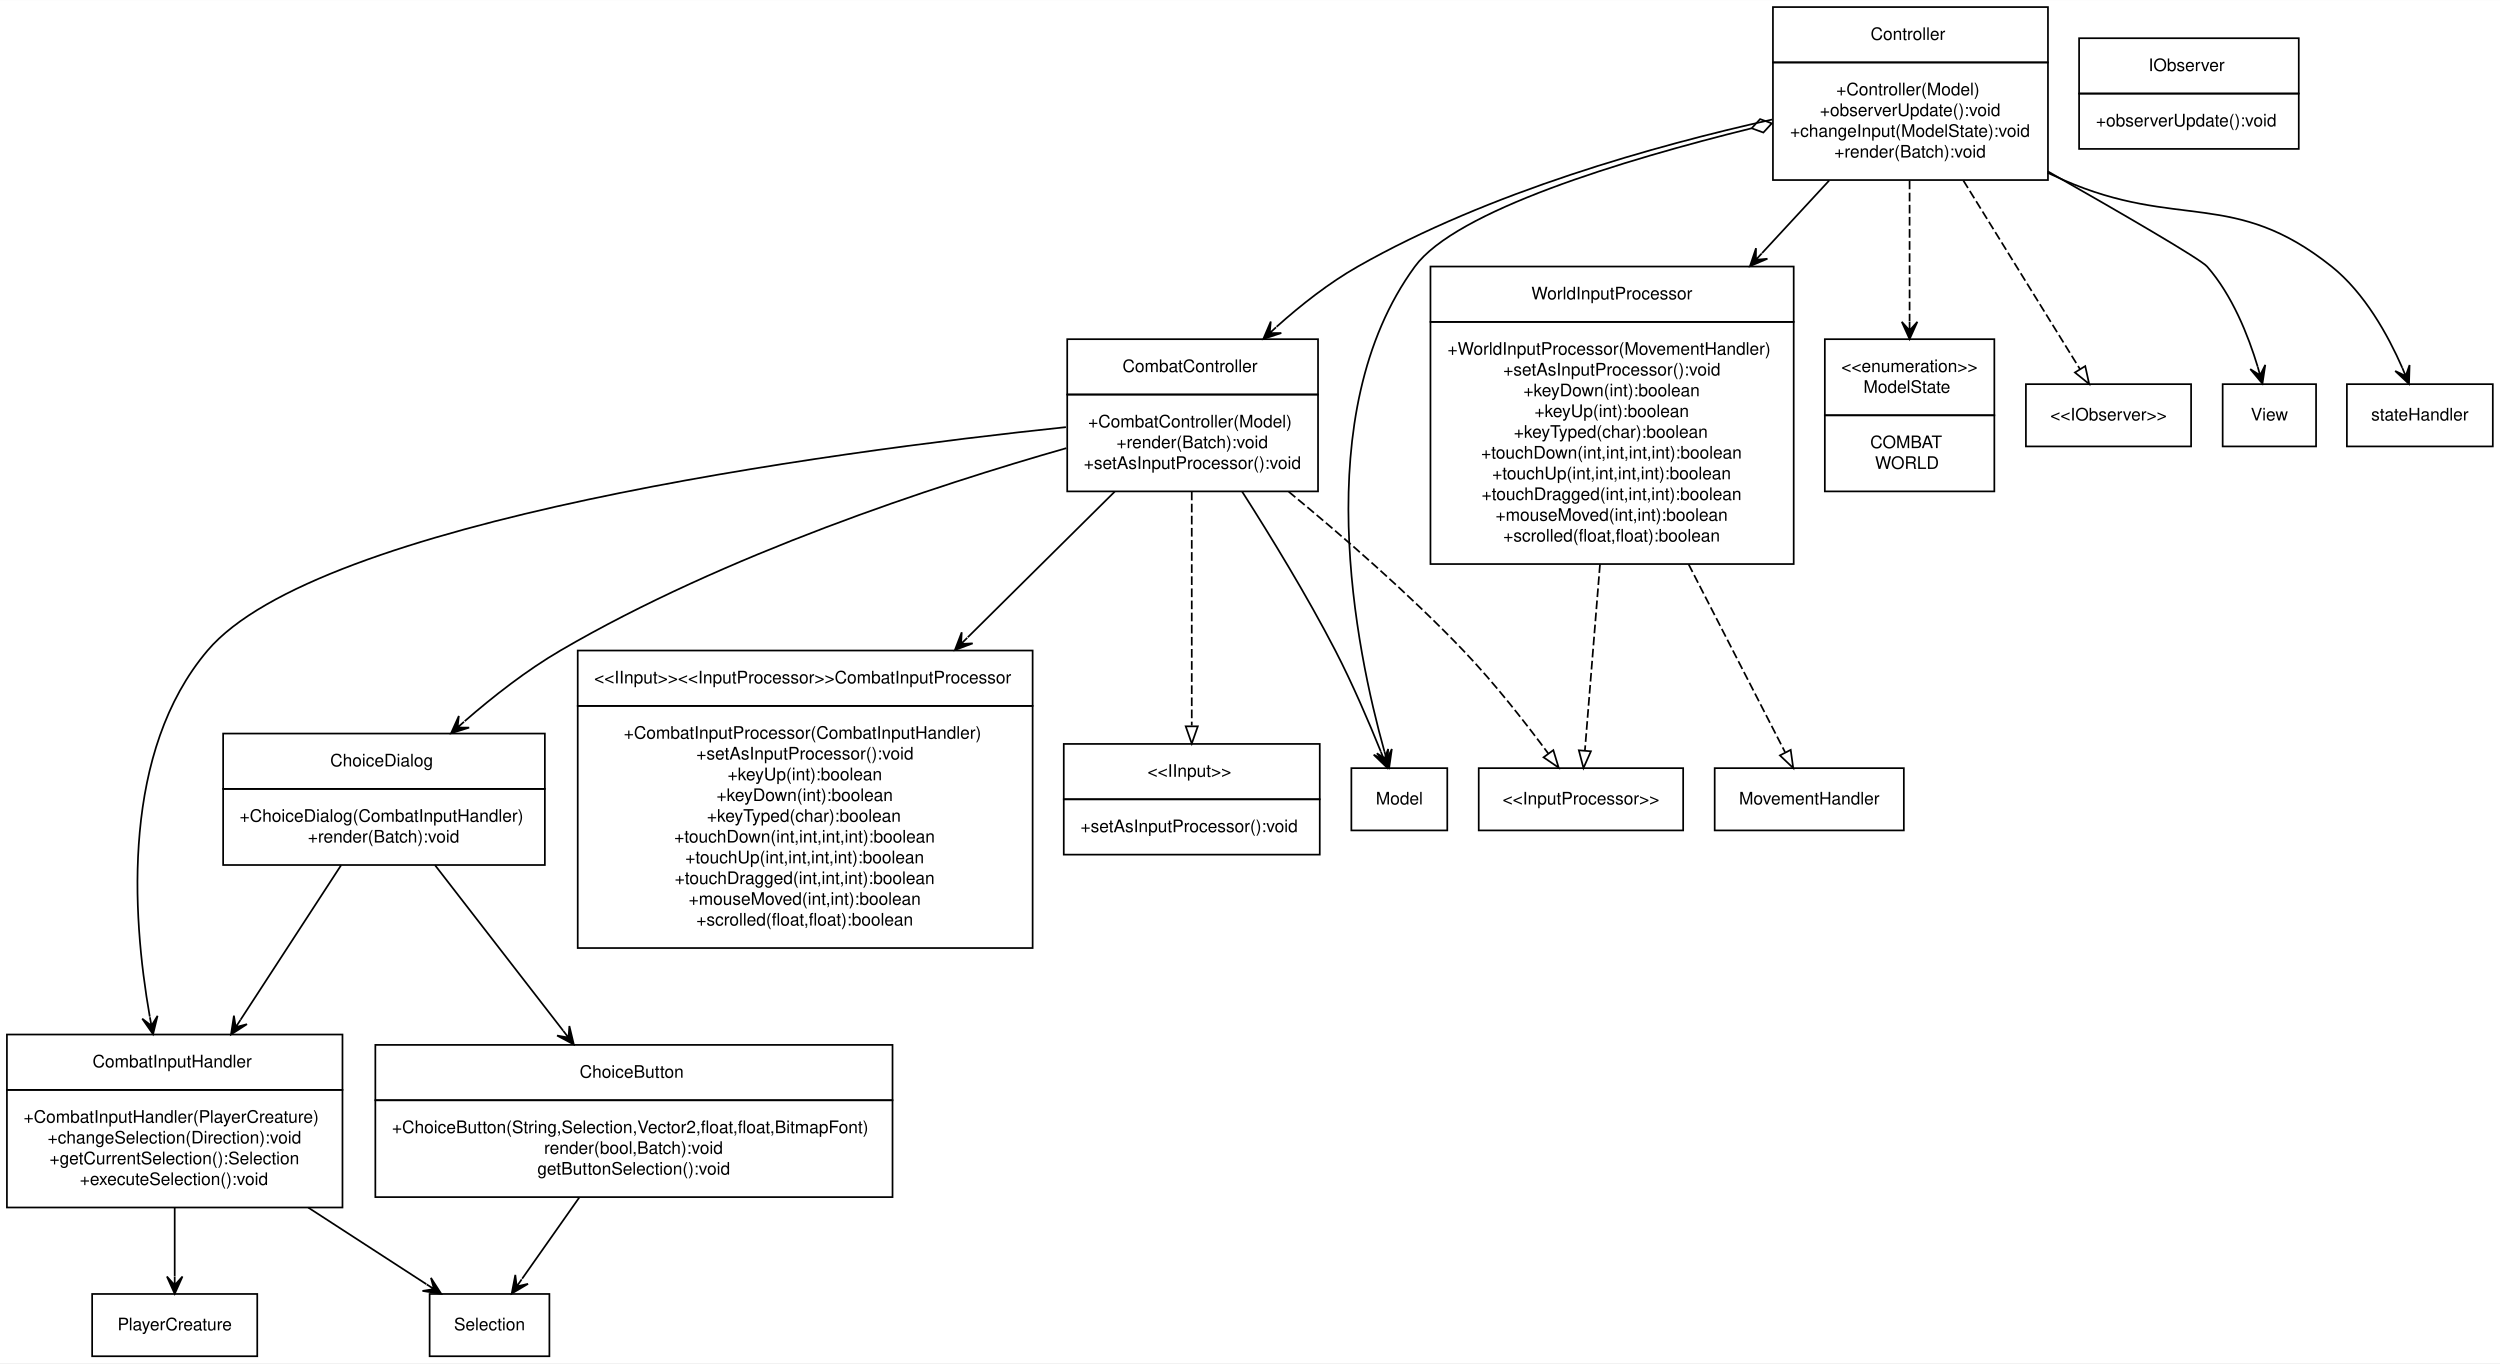
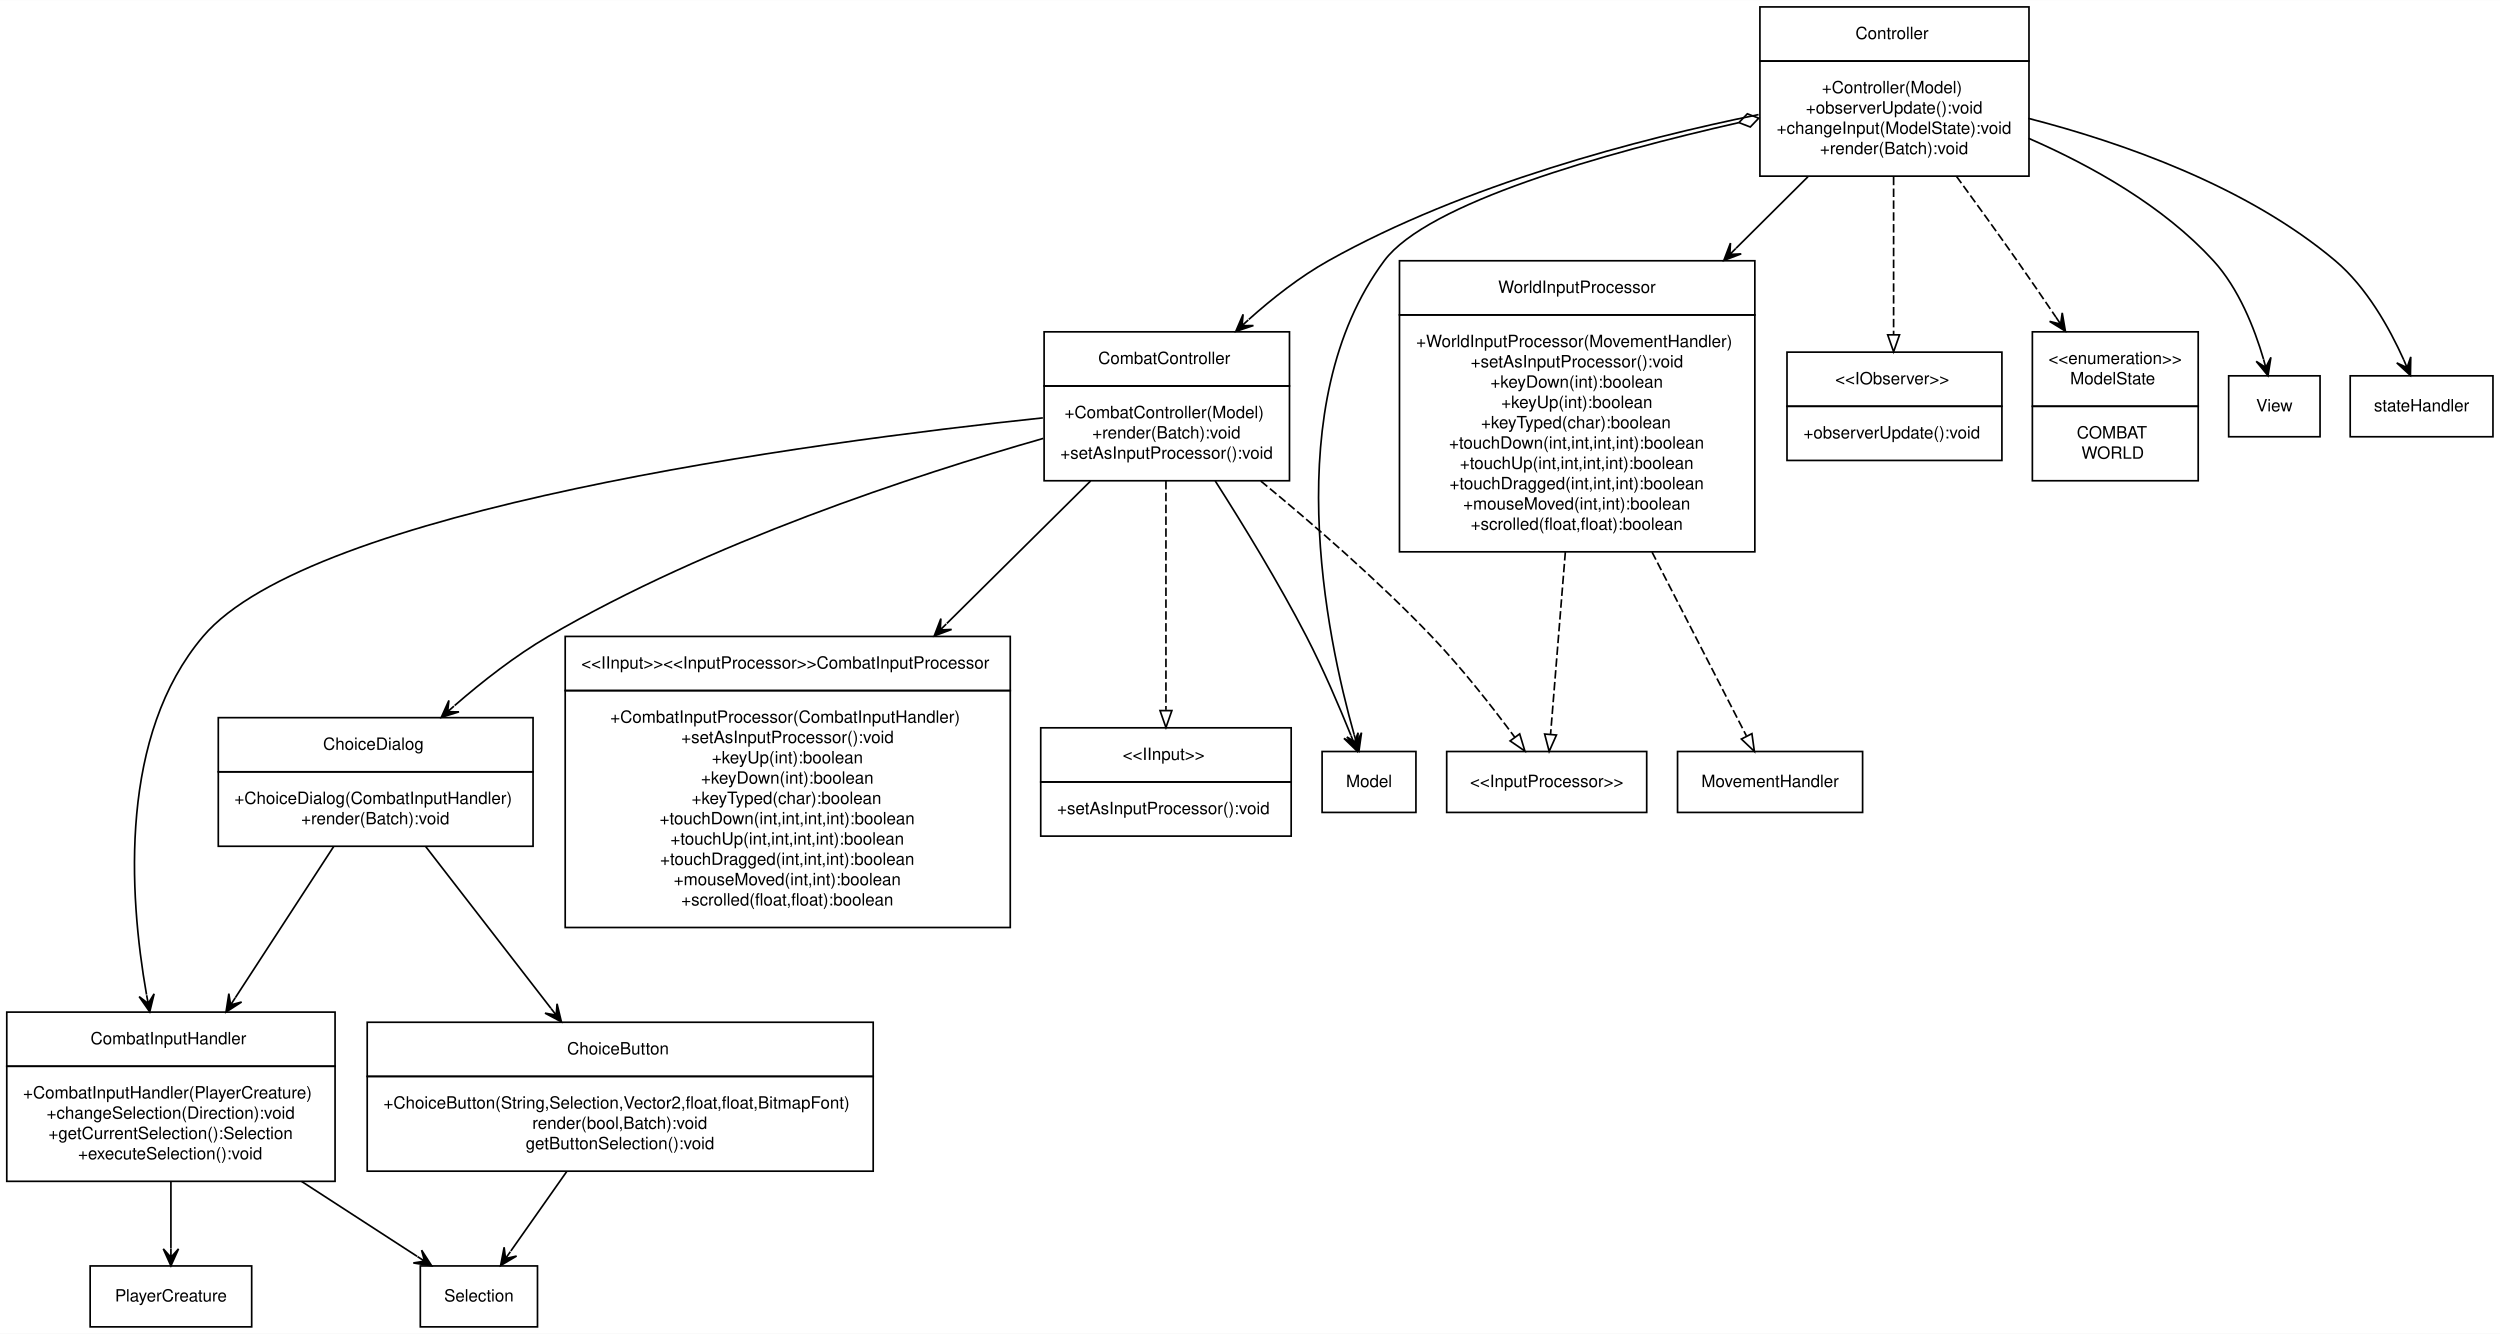
- <svg xmlns="http://www.w3.org/2000/svg" width="1445pt" height="788pt" viewBox="0.00 0.00 1445.34 788.00">
+ <svg xmlns="http://www.w3.org/2000/svg" width="1477pt" height="788pt" viewBox="0.00 0.00 1477.34 788.00">
  <g id="graph0" class="graph" transform="scale(1 1) rotate(0) translate(4 784)">
-     <polygon fill="#ffffff" stroke="transparent" points="-4,4 -4,-784 1441.34,-784 1441.34,4 -4,4" />
+     <polygon fill="#ffffff" stroke="transparent" points="-4,4 -4,-784 1473.34,-784 1473.34,4 -4,4" />
    <g id="node1" class="node">
-       <polygon fill="none" stroke="#000000" points="1021,-748 1021,-780 1180,-780 1180,-748 1021,-748" />
-       <text text-anchor="start" x="1077.446" y="-761" font-family="Helvetica,sans-Serif" font-size="10.00" fill="#000000">Controller </text>
-       <polygon fill="none" stroke="#000000" points="1021,-680 1021,-748 1180,-748 1180,-680 1021,-680" />
-       <text text-anchor="start" x="1057.584" y="-729" font-family="Helvetica,sans-Serif" font-size="10.00" fill="#000000"> +Controller(Model)</text>
-       <text text-anchor="start" x="1048.13" y="-717" font-family="Helvetica,sans-Serif" font-size="10.00" fill="#000000">+observerUpdate():void</text>
-       <text text-anchor="start" x="1030.893" y="-705" font-family="Helvetica,sans-Serif" font-size="10.00" fill="#000000">+changeInput(ModelState):void</text>
-       <text text-anchor="start" x="1056.464" y="-693" font-family="Helvetica,sans-Serif" font-size="10.00" fill="#000000">+render(Batch):void</text>
+       <polygon fill="none" stroke="#000000" points="1036,-748 1036,-780 1195,-780 1195,-748 1036,-748" />
+       <text text-anchor="start" x="1092.446" y="-761" font-family="Helvetica,sans-Serif" font-size="10.00" fill="#000000">Controller </text>
+       <polygon fill="none" stroke="#000000" points="1036,-680 1036,-748 1195,-748 1195,-680 1036,-680" />
+       <text text-anchor="start" x="1072.584" y="-729" font-family="Helvetica,sans-Serif" font-size="10.00" fill="#000000"> +Controller(Model)</text>
+       <text text-anchor="start" x="1063.13" y="-717" font-family="Helvetica,sans-Serif" font-size="10.00" fill="#000000">+observerUpdate():void</text>
+       <text text-anchor="start" x="1045.893" y="-705" font-family="Helvetica,sans-Serif" font-size="10.00" fill="#000000">+changeInput(ModelState):void</text>
+       <text text-anchor="start" x="1071.464" y="-693" font-family="Helvetica,sans-Serif" font-size="10.00" fill="#000000">+render(Batch):void</text>
    </g>
    <g id="node2" class="node">
      <polygon fill="none" stroke="#000000" points="613,-556 613,-588 758,-588 758,-556 613,-556" />
      <text text-anchor="start" x="644.943" y="-569" font-family="Helvetica,sans-Serif" font-size="10.00" fill="#000000">CombatController </text>
      <polygon fill="none" stroke="#000000" points="613,-500 613,-556 758,-556 758,-500 613,-500" />
      <text text-anchor="start" x="625.082" y="-537" font-family="Helvetica,sans-Serif" font-size="10.00" fill="#000000"> +CombatController(Model)</text>
      <text text-anchor="start" x="641.463" y="-525" font-family="Helvetica,sans-Serif" font-size="10.00" fill="#000000">+render(Batch):void</text>
      <text text-anchor="start" x="622.571" y="-513" font-family="Helvetica,sans-Serif" font-size="10.00" fill="#000000">+setAsInputProcessor():void</text>
    </g>
    <g id="edge6" class="edge">
-       <path fill="none" stroke="#000000" d="M1020.473,-714.976C953.51,-700.066 856.801,-673.114 781,-630 764.425,-620.572 748.247,-607.891 734.038,-595.168" />
-       <polygon fill="#000000" stroke="#000000" points="726.357,-588.115 736.767,-591.564 730.04,-591.497 733.723,-594.879 733.723,-594.879 733.723,-594.879 730.04,-591.497 730.68,-598.193 726.357,-588.115 726.357,-588.115" />
+       <path fill="none" stroke="#000000" d="M1035.195,-716.376C964.977,-702.057 861.661,-675.193 781,-630 764.364,-620.679 748.166,-608.034 733.958,-595.311" />
+       <polygon fill="#000000" stroke="#000000" points="726.279,-588.255 736.687,-591.707 729.961,-591.638 733.642,-595.021 733.642,-595.021 733.642,-595.021 729.961,-591.638 730.597,-598.334 726.279,-588.255 726.279,-588.255" />
    </g>
    <g id="node3" class="node">
      <polygon fill="none" stroke="#000000" points="823,-598 823,-630 1033,-630 1033,-598 823,-598" />
      <text text-anchor="start" x="881.328" y="-611" font-family="Helvetica,sans-Serif" font-size="10.00" fill="#000000">WorldInputProcessor</text>
      <polygon fill="none" stroke="#000000" points="823,-458 823,-598 1033,-598 1033,-458 823,-458" />
      <text text-anchor="start" x="832.852" y="-579" font-family="Helvetica,sans-Serif" font-size="10.00" fill="#000000"> +WorldInputProcessor(MovementHandler)</text>
      <text text-anchor="start" x="865.071" y="-567" font-family="Helvetica,sans-Serif" font-size="10.00" fill="#000000">+setAsInputProcessor():void</text>
      <text text-anchor="start" x="876.74" y="-555" font-family="Helvetica,sans-Serif" font-size="10.00" fill="#000000">+keyDown(int):boolean</text>
      <text text-anchor="start" x="883.129" y="-543" font-family="Helvetica,sans-Serif" font-size="10.00" fill="#000000">+keyUp(int):boolean</text>
      <text text-anchor="start" x="871.179" y="-531" font-family="Helvetica,sans-Serif" font-size="10.00" fill="#000000">+keyTyped(char):boolean</text>
      <text text-anchor="start" x="852.287" y="-519" font-family="Helvetica,sans-Serif" font-size="10.00" fill="#000000">+touchDown(int,int,int,int):boolean</text>
      <text text-anchor="start" x="858.676" y="-507" font-family="Helvetica,sans-Serif" font-size="10.00" fill="#000000">+touchUp(int,int,int,int):boolean</text>
      <text text-anchor="start" x="852.562" y="-495" font-family="Helvetica,sans-Serif" font-size="10.00" fill="#000000">+touchDragged(int,int,int):boolean</text>
      <text text-anchor="start" x="860.623" y="-483" font-family="Helvetica,sans-Serif" font-size="10.00" fill="#000000">+mouseMoved(int,int):boolean</text>
      <text text-anchor="start" x="865.069" y="-471" font-family="Helvetica,sans-Serif" font-size="10.00" fill="#000000">+scrolled(float,float):boolean</text>
    </g>
    <g id="edge5" class="edge">
-       <path fill="none" stroke="#000000" d="M1053.454,-679.666C1041.424,-666.656 1028.078,-652.224 1014.71,-637.768" />
-       <polygon fill="#000000" stroke="#000000" points="1007.724,-630.213 1017.817,-634.5 1011.119,-633.884 1014.513,-637.555 1014.513,-637.555 1014.513,-637.555 1011.119,-633.884 1011.209,-640.61 1007.724,-630.213 1007.724,-630.213" />
+       <path fill="none" stroke="#000000" d="M1064.395,-679.666C1051.196,-666.537 1036.54,-651.959 1021.872,-637.37" />
+       <polygon fill="#000000" stroke="#000000" points="1014.677,-630.213 1024.94,-634.075 1018.221,-633.739 1021.766,-637.265 1021.766,-637.265 1021.766,-637.265 1018.221,-633.739 1018.593,-640.456 1014.677,-630.213 1014.677,-630.213" />
+     </g>
+     <g id="node4" class="node">
+       <polygon fill="none" stroke="#000000" points="1052,-544 1052,-576 1179,-576 1179,-544 1052,-544" />
+       <text text-anchor="start" x="1080.486" y="-557" font-family="Helvetica,sans-Serif" font-size="10.00" fill="#000000">&lt;&lt;IObserver&gt;&gt; </text>
+       <polygon fill="none" stroke="#000000" points="1052,-512 1052,-544 1179,-544 1179,-512 1052,-512" />
+       <text text-anchor="start" x="1061.74" y="-525" font-family="Helvetica,sans-Serif" font-size="10.00" fill="#000000"> +observerUpdate():void</text>
+     </g>
+     <g id="edge1" class="edge">
+       <path fill="none" stroke="#000000" stroke-dasharray="5,2" d="M1115,-679.666C1115,-650.473 1115,-614.12 1115,-586.395" />
+       <polygon fill="none" stroke="#000000" points="1118.5,-586.225 1115,-576.225 1111.5,-586.225 1118.5,-586.225" />
    </g>
    <g id="node5" class="node">
-       <polygon fill="none" stroke="#000000" points="1051,-544 1051,-588 1149,-588 1149,-544 1051,-544" />
-       <text text-anchor="start" x="1060.537" y="-569" font-family="Helvetica,sans-Serif" font-size="10.00" fill="#000000">&lt;&lt;enumeration&gt;&gt;</text>
-       <text text-anchor="start" x="1073.325" y="-557" font-family="Helvetica,sans-Serif" font-size="10.00" fill="#000000">ModelState </text>
-       <polygon fill="none" stroke="#000000" points="1051,-500 1051,-544 1149,-544 1149,-500 1051,-500" />
-       <text text-anchor="start" x="1077.224" y="-525" font-family="Helvetica,sans-Serif" font-size="10.00" fill="#000000"> COMBAT</text>
-       <text text-anchor="start" x="1080.003" y="-513" font-family="Helvetica,sans-Serif" font-size="10.00" fill="#000000"> WORLD</text>
+       <polygon fill="none" stroke="#000000" points="1197,-544 1197,-588 1295,-588 1295,-544 1197,-544" />
+       <text text-anchor="start" x="1206.537" y="-569" font-family="Helvetica,sans-Serif" font-size="10.00" fill="#000000">&lt;&lt;enumeration&gt;&gt;</text>
+       <text text-anchor="start" x="1219.325" y="-557" font-family="Helvetica,sans-Serif" font-size="10.00" fill="#000000">ModelState </text>
+       <polygon fill="none" stroke="#000000" points="1197,-500 1197,-544 1295,-544 1295,-500 1197,-500" />
+       <text text-anchor="start" x="1223.224" y="-525" font-family="Helvetica,sans-Serif" font-size="10.00" fill="#000000"> COMBAT</text>
+       <text text-anchor="start" x="1226.003" y="-513" font-family="Helvetica,sans-Serif" font-size="10.00" fill="#000000"> WORLD</text>
    </g>
    <g id="edge2" class="edge">
-       <path fill="none" stroke="#000000" stroke-dasharray="5,2" d="M1100,-679.666C1100,-654.513 1100,-624.044 1100,-598.359" />
-       <polygon fill="#000000" stroke="#000000" points="1100,-588.041 1104.5,-598.041 1100,-593.041 1100,-598.041 1100,-598.041 1100,-598.041 1100,-593.041 1095.5,-598.041 1100,-588.041 1100,-588.041" />
+       <path fill="none" stroke="#000000" stroke-dasharray="5,2" d="M1152.13,-679.904C1163.742,-664.034 1176.516,-646.362 1188,-630 1195.502,-619.311 1203.408,-607.777 1210.887,-596.734" />
+       <polygon fill="#000000" stroke="#000000" points="1216.509,-588.408 1214.642,-599.214 1213.711,-592.552 1210.913,-596.696 1210.913,-596.696 1210.913,-596.696 1213.711,-592.552 1207.183,-594.177 1216.509,-588.408 1216.509,-588.408" />
    </g>
    <g id="node11" class="node">
-       <polygon fill="none" stroke="#000000" points="1262.749,-562 1167.251,-562 1167.251,-526 1262.749,-526 1262.749,-562" />
-       <text text-anchor="middle" x="1215" y="-541" font-family="Helvetica,sans-Serif" font-size="10.00" fill="#000000">&lt;&lt;IObserver&gt;&gt;</text>
-     </g>
-     <g id="edge1" class="edge">
-       <path fill="none" stroke="#000000" stroke-dasharray="5,2" d="M1131.121,-679.666C1152.849,-644.523 1180.994,-599.002 1198.524,-570.649" />
-       <polygon fill="none" stroke="#000000" points="1201.539,-572.428 1203.821,-562.082 1195.585,-568.747 1201.539,-572.428" />
-     </g>
-     <g id="node12" class="node">
      <polygon fill="none" stroke="#000000" points="832.726,-340 777.274,-340 777.274,-304 832.726,-304 832.726,-340" />
      <text text-anchor="middle" x="805" y="-319" font-family="Helvetica,sans-Serif" font-size="10.00" fill="#000000">Model</text>
    </g>
    <g id="edge3" class="edge">
-       <path fill="none" stroke="#000000" d="M1008.602,-709.91C934.152,-691.508 837.628,-662.283 814,-630 751.707,-544.889 780.027,-408.186 796.336,-349.843" />
-       <polygon fill="none" stroke="#000000" points="1008.688,-709.931 1015.464,-707.464 1020.347,-712.77 1013.571,-715.237 1008.688,-709.931" />
-       <polygon fill="#000000" stroke="#000000" points="799.121,-340.21 800.667,-351.066 797.732,-345.013 796.344,-349.816 796.344,-349.816 796.344,-349.816 797.732,-345.013 792.021,-348.566 799.121,-340.21 799.121,-340.21" />
+       <path fill="none" stroke="#000000" d="M1023.37,-711.588C944.5,-693.692 839.48,-664.249 814,-630 751.044,-545.378 779.723,-408.411 796.231,-349.921" />
+       <polygon fill="none" stroke="#000000" points="1023.585,-711.636 1030.312,-709.041 1035.296,-714.253 1028.568,-716.848 1023.585,-711.636" />
+       <polygon fill="#000000" stroke="#000000" points="799.05,-340.262 800.568,-351.123 797.649,-345.062 796.248,-349.861 796.248,-349.861 796.248,-349.861 797.649,-345.062 791.928,-348.601 799.05,-340.262 799.05,-340.262" />
+     </g>
+     <g id="node12" class="node">
+       <polygon fill="none" stroke="#000000" points="1367,-562 1313,-562 1313,-526 1367,-526 1367,-562" />
+       <text text-anchor="middle" x="1340" y="-541" font-family="Helvetica,sans-Serif" font-size="10.00" fill="#000000">View</text>
+     </g>
+     <g id="edge4" class="edge">
+       <path fill="none" stroke="#000000" d="M1194.794,-702.345C1231.99,-686.112 1274.454,-662.34 1304,-630 1318.945,-613.642 1328.201,-590.187 1333.579,-571.902" />
+       <polygon fill="#000000" stroke="#000000" points="1336.244,-562.091 1337.965,-572.921 1334.933,-566.916 1333.622,-571.741 1333.622,-571.741 1333.622,-571.741 1334.933,-566.916 1329.28,-570.561 1336.244,-562.091 1336.244,-562.091" />
    </g>
    <g id="node13" class="node">
-       <polygon fill="none" stroke="#000000" points="1335,-562 1281,-562 1281,-526 1335,-526 1335,-562" />
-       <text text-anchor="middle" x="1308" y="-541" font-family="Helvetica,sans-Serif" font-size="10.00" fill="#000000">View</text>
-     </g>
-     <g id="edge4" class="edge">
-       <path fill="none" stroke="#000000" d="M1179.816,-685.078C1222.974,-660.537 1268.255,-634.267 1272,-630 1286.526,-613.448 1295.78,-590.199 1301.263,-572.046" />
-       <polygon fill="#000000" stroke="#000000" points="1303.999,-562.299 1305.629,-573.143 1302.648,-567.113 1301.297,-571.927 1301.297,-571.927 1301.297,-571.927 1302.648,-567.113 1296.964,-570.711 1303.999,-562.299 1303.999,-562.299" />
-     </g>
-     <g id="node14" class="node">
-       <polygon fill="none" stroke="#000000" points="1437.18,-562 1352.82,-562 1352.82,-526 1437.18,-526 1437.18,-562" />
-       <text text-anchor="middle" x="1395" y="-541" font-family="Helvetica,sans-Serif" font-size="10.00" fill="#000000">stateHandler</text>
+       <polygon fill="none" stroke="#000000" points="1469.18,-562 1384.82,-562 1384.82,-526 1469.18,-526 1469.18,-562" />
+       <text text-anchor="middle" x="1427" y="-541" font-family="Helvetica,sans-Serif" font-size="10.00" fill="#000000">stateHandler</text>
    </g>
    <g id="edge7" class="edge">
-       <path fill="none" stroke="#000000" d="M1179.668,-684.252C1182.796,-682.772 1185.914,-681.348 1189,-680 1255.329,-651.018 1287.434,-675.164 1344,-630 1363.06,-614.782 1376.561,-590.362 1384.864,-571.425" />
-       <polygon fill="#000000" stroke="#000000" points="1388.733,-562.1 1389.057,-573.062 1386.817,-566.719 1384.9,-571.337 1384.9,-571.337 1384.9,-571.337 1386.817,-566.719 1380.744,-569.612 1388.733,-562.1 1388.733,-562.1" />
+       <path fill="none" stroke="#000000" d="M1194.62,-714.144C1250.359,-699.786 1323.886,-673.958 1376,-630 1394.531,-614.37 1408.021,-590.199 1416.456,-571.458" />
+       <polygon fill="#000000" stroke="#000000" points="1420.405,-562.226 1420.609,-573.19 1418.438,-566.823 1416.472,-571.42 1416.472,-571.42 1416.472,-571.42 1418.438,-566.823 1412.334,-569.65 1420.405,-562.226 1420.405,-562.226" />
    </g>
    <g id="node6" class="node">
      <polygon fill="none" stroke="#000000" points="611,-322 611,-354 759,-354 759,-322 611,-322" />
      <text text-anchor="start" x="659.426" y="-335" font-family="Helvetica,sans-Serif" font-size="10.00" fill="#000000">&lt;&lt;IInput&gt;&gt; </text>
      <polygon fill="none" stroke="#000000" points="611,-290 611,-322 759,-322 759,-290 611,-290" />
      <text text-anchor="start" x="620.681" y="-303" font-family="Helvetica,sans-Serif" font-size="10.00" fill="#000000"> +setAsInputProcessor():void</text>
    </g>
    <g id="edge11" class="edge">
      <path fill="none" stroke="#000000" stroke-dasharray="5,2" d="M685,-499.875C685,-460.577 685,-403.449 685,-364.616" />
      <polygon fill="none" stroke="#000000" points="688.5,-364.179 685,-354.179 681.5,-364.179 688.5,-364.179" />
    </g>
    <g id="node7" class="node">
      <polygon fill="none" stroke="#000000" points="0,-154 0,-186 194,-186 194,-154 0,-154" />
      <text text-anchor="start" x="49.489" y="-167" font-family="Helvetica,sans-Serif" font-size="10.00" fill="#000000">CombatInputHandler </text>
      <polygon fill="none" stroke="#000000" points="0,-86 0,-154 194,-154 194,-86 0,-86" />
      <text text-anchor="start" x="9.627" y="-135" font-family="Helvetica,sans-Serif" font-size="10.00" fill="#000000"> +CombatInputHandler(PlayerCreature)</text>
      <text text-anchor="start" x="23.514" y="-123" font-family="Helvetica,sans-Serif" font-size="10.00" fill="#000000">+changeSelection(Direction):void</text>
      <text text-anchor="start" x="24.625" y="-111" font-family="Helvetica,sans-Serif" font-size="10.00" fill="#000000">+getCurrentSelection():Selection</text>
      <text text-anchor="start" x="42.125" y="-99" font-family="Helvetica,sans-Serif" font-size="10.00" fill="#000000">+executeSelection():void</text>
    </g>
    <g id="edge12" class="edge">
      <path fill="none" stroke="#000000" d="M612.25,-537.159C473.616,-522.51 179.691,-483.164 116,-408 66.676,-349.791 71.929,-257.061 82.587,-196.351" />
      <polygon fill="#000000" stroke="#000000" points="84.482,-186.149 87.08,-196.803 83.569,-191.065 82.656,-195.981 82.656,-195.981 82.656,-195.981 83.569,-191.065 78.232,-195.159 84.482,-186.149 84.482,-186.149" />
    </g>
    <g id="node8" class="node">
      <polygon fill="none" stroke="#000000" points="330,-376 330,-408 593,-408 593,-376 330,-376" />
      <text text-anchor="start" x="339.507" y="-389" font-family="Helvetica,sans-Serif" font-size="10.00" fill="#000000">&lt;&lt;IInput&gt;&gt;&lt;&lt;InputProcessor&gt;&gt;CombatInputProcessor </text>
      <polygon fill="none" stroke="#000000" points="330,-236 330,-376 593,-376 593,-236 330,-236" />
      <text text-anchor="start" x="356.62" y="-357" font-family="Helvetica,sans-Serif" font-size="10.00" fill="#000000"> +CombatInputProcessor(CombatInputHandler)</text>
      <text text-anchor="start" x="398.57" y="-345" font-family="Helvetica,sans-Serif" font-size="10.00" fill="#000000">+setAsInputProcessor():void</text>
      <text text-anchor="start" x="416.628" y="-333" font-family="Helvetica,sans-Serif" font-size="10.00" fill="#000000">+keyUp(int):boolean</text>
      <text text-anchor="start" x="410.24" y="-321" font-family="Helvetica,sans-Serif" font-size="10.00" fill="#000000">+keyDown(int):boolean</text>
      <text text-anchor="start" x="404.68" y="-309" font-family="Helvetica,sans-Serif" font-size="10.00" fill="#000000">+keyTyped(char):boolean</text>
      <text text-anchor="start" x="385.787" y="-297" font-family="Helvetica,sans-Serif" font-size="10.00" fill="#000000">+touchDown(int,int,int,int):boolean</text>
      <text text-anchor="start" x="392.176" y="-285" font-family="Helvetica,sans-Serif" font-size="10.00" fill="#000000">+touchUp(int,int,int,int):boolean</text>
      <text text-anchor="start" x="386.062" y="-273" font-family="Helvetica,sans-Serif" font-size="10.00" fill="#000000">+touchDragged(int,int,int):boolean</text>
      <text text-anchor="start" x="394.123" y="-261" font-family="Helvetica,sans-Serif" font-size="10.00" fill="#000000">+mouseMoved(int,int):boolean</text>
      <text text-anchor="start" x="398.569" y="-249" font-family="Helvetica,sans-Serif" font-size="10.00" fill="#000000">+scrolled(float,float):boolean</text>
    </g>
    <g id="edge13" class="edge">
      <path fill="none" stroke="#000000" d="M640.477,-499.875C616.13,-475.745 585,-444.892 555.525,-415.681" />
      <polygon fill="#000000" stroke="#000000" points="548.072,-408.295 558.342,-412.138 551.623,-411.814 555.175,-415.334 555.175,-415.334 555.175,-415.334 551.623,-411.814 552.007,-418.53 548.072,-408.295 548.072,-408.295" />
    </g>
    <g id="node9" class="node">
      <polygon fill="none" stroke="#000000" points="125,-328 125,-360 311,-360 311,-328 125,-328" />
      <text text-anchor="start" x="186.886" y="-341" font-family="Helvetica,sans-Serif" font-size="10.00" fill="#000000">ChoiceDialog </text>
      <polygon fill="none" stroke="#000000" points="125,-284 125,-328 311,-328 311,-284 125,-284" />
      <text text-anchor="start" x="134.517" y="-309" font-family="Helvetica,sans-Serif" font-size="10.00" fill="#000000"> +ChoiceDialog(CombatInputHandler)</text>
      <text text-anchor="start" x="173.964" y="-297" font-family="Helvetica,sans-Serif" font-size="10.00" fill="#000000">+render(Batch):void</text>
    </g>
    <g id="edge14" class="edge">
      <path fill="none" stroke="#000000" d="M612.472,-525.004C536.384,-503.279 414.892,-463.418 320,-408 300.577,-396.656 281.212,-381.544 264.656,-367.154" />
      <polygon fill="#000000" stroke="#000000" points="256.767,-360.168 267.237,-363.429 260.51,-363.483 264.253,-366.798 264.253,-366.798 264.253,-366.798 260.51,-363.483 261.27,-370.167 256.767,-360.168 256.767,-360.168" />
    </g>
    <g id="edge15" class="edge">
      <path fill="none" stroke="#000000" d="M714.11,-499.895C730.828,-473.717 751.677,-439.575 768,-408 777.859,-388.93 787.393,-366.646 794.314,-349.54" />
      <polygon fill="#000000" stroke="#000000" points="798.07,-340.13 798.542,-351.086 796.216,-344.774 794.363,-349.418 794.363,-349.418 794.363,-349.418 796.216,-344.774 790.183,-347.75 798.07,-340.13 798.07,-340.13" />
    </g>
-     <g id="node16" class="node">
+     <g id="node15" class="node">
      <polygon fill="none" stroke="#000000" points="969.096,-340 850.904,-340 850.904,-304 969.096,-304 969.096,-340" />
      <text text-anchor="middle" x="910" y="-319" font-family="Helvetica,sans-Serif" font-size="10.00" fill="#000000">&lt;&lt;InputProcessor&gt;&gt;</text>
    </g>
    <g id="edge10" class="edge">
      <path fill="none" stroke="#000000" stroke-dasharray="5,2" d="M741.047,-499.813C772.075,-474.3 810.599,-440.841 842,-408 859.974,-389.202 878.133,-365.97 891.159,-348.393" />
      <polygon fill="none" stroke="#000000" points="894.03,-350.398 897.118,-340.263 888.384,-346.26 894.03,-350.398" />
    </g>
-     <g id="node15" class="node">
+     <g id="node14" class="node">
      <polygon fill="none" stroke="#000000" points="1096.677,-340 987.323,-340 987.323,-304 1096.677,-304 1096.677,-340" />
      <text text-anchor="middle" x="1042" y="-319" font-family="Helvetica,sans-Serif" font-size="10.00" fill="#000000">MovementHandler</text>
    </g>
    <g id="edge8" class="edge">
      <path fill="none" stroke="#000000" stroke-dasharray="5,2" d="M972.239,-457.851C992.083,-419.208 1014.102,-376.328 1027.992,-349.278" />
      <polygon fill="none" stroke="#000000" points="1031.268,-350.56 1032.723,-340.066 1025.041,-347.363 1031.268,-350.56" />
    </g>
    <g id="edge9" class="edge">
      <path fill="none" stroke="#000000" stroke-dasharray="5,2" d="M921.015,-457.851C917.923,-419.716 914.496,-377.456 912.299,-350.354" />
      <polygon fill="none" stroke="#000000" points="915.762,-349.75 911.465,-340.066 908.784,-350.316 915.762,-349.75" />
    </g>
-     <g id="node4" class="node">
-       <polygon fill="none" stroke="#000000" points="1198,-730 1198,-762 1325,-762 1325,-730 1198,-730" />
-       <text text-anchor="start" x="1238.164" y="-743" font-family="Helvetica,sans-Serif" font-size="10.00" fill="#000000">IObserver </text>
-       <polygon fill="none" stroke="#000000" points="1198,-698 1198,-730 1325,-730 1325,-698 1198,-698" />
-       <text text-anchor="start" x="1207.74" y="-711" font-family="Helvetica,sans-Serif" font-size="10.00" fill="#000000"> +observerUpdate():void</text>
-     </g>
-     <g id="node17" class="node">
+     <g id="node16" class="node">
      <polygon fill="none" stroke="#000000" points="313.622,-36 244.378,-36 244.378,0 313.622,0 313.622,-36" />
      <text text-anchor="middle" x="279" y="-15" font-family="Helvetica,sans-Serif" font-size="10.00" fill="#000000">Selection</text>
    </g>
    <g id="edge18" class="edge">
      <path fill="none" stroke="#000000" d="M174.184,-85.957C197.877,-70.596 222.849,-54.406 242.472,-41.683" />
      <polygon fill="#000000" stroke="#000000" points="251.089,-36.096 245.146,-45.312 246.893,-38.816 242.698,-41.537 242.698,-41.537 242.698,-41.537 246.893,-38.816 240.25,-37.761 251.089,-36.096 251.089,-36.096" />
    </g>
-     <g id="node18" class="node">
+     <g id="node17" class="node">
      <polygon fill="none" stroke="#000000" points="144.727,-36 49.273,-36 49.273,0 144.727,0 144.727,-36" />
      <text text-anchor="middle" x="97" y="-15" font-family="Helvetica,sans-Serif" font-size="10.00" fill="#000000">PlayerCreature</text>
    </g>
    <g id="edge19" class="edge">
      <path fill="none" stroke="#000000" d="M97,-85.957C97,-72.395 97,-58.187 97,-46.289" />
      <polygon fill="#000000" stroke="#000000" points="97,-36.096 101.5,-46.096 97,-41.096 97,-46.096 97,-46.096 97,-46.096 97,-41.096 92.5,-46.096 97,-36.096 97,-36.096" />
    </g>
    <g id="edge17" class="edge">
      <path fill="none" stroke="#000000" d="M193.222,-283.911C176.483,-258.18 154.06,-223.711 135.071,-194.522" />
      <polygon fill="#000000" stroke="#000000" points="129.556,-186.045 138.781,-191.974 132.283,-190.237 135.009,-194.428 135.009,-194.428 135.009,-194.428 132.283,-190.237 131.237,-196.882 129.556,-186.045 129.556,-186.045" />
    </g>
    <g id="node10" class="node">
      <polygon fill="none" stroke="#000000" points="213,-148 213,-180 512,-180 512,-148 213,-148" />
      <text text-anchor="start" x="331.101" y="-161" font-family="Helvetica,sans-Serif" font-size="10.00" fill="#000000">ChoiceButton </text>
      <polygon fill="none" stroke="#000000" points="213,-92 213,-148 512,-148 512,-92 213,-92" />
      <text text-anchor="start" x="222.605" y="-129" font-family="Helvetica,sans-Serif" font-size="10.00" fill="#000000"> +ChoiceButton(String,Selection,Vector2,float,float,BitmapFont)</text>
      <text text-anchor="start" x="310.546" y="-117" font-family="Helvetica,sans-Serif" font-size="10.00" fill="#000000">render(bool,Batch):void</text>
      <text text-anchor="start" x="306.651" y="-105" font-family="Helvetica,sans-Serif" font-size="10.00" fill="#000000">getButtonSelection():void</text>
    </g>
    <g id="edge16" class="edge">
      <path fill="none" stroke="#000000" d="M247.488,-283.911C268.864,-256.301 298.029,-218.63 321.575,-188.215" />
      <polygon fill="#000000" stroke="#000000" points="327.743,-180.248 325.18,-190.91 324.683,-184.202 321.622,-188.155 321.622,-188.155 321.622,-188.155 324.683,-184.202 318.063,-185.4 327.743,-180.248 327.743,-180.248" />
    </g>
    <g id="edge20" class="edge">
      <path fill="none" stroke="#000000" d="M330.858,-91.725C319.764,-75.954 307.615,-58.682 297.867,-44.823" />
      <polygon fill="#000000" stroke="#000000" points="291.843,-36.259 301.277,-41.849 294.719,-40.348 297.596,-44.438 297.596,-44.438 297.596,-44.438 294.719,-40.348 293.916,-47.027 291.843,-36.259 291.843,-36.259" />
    </g>
  </g>
</svg>
